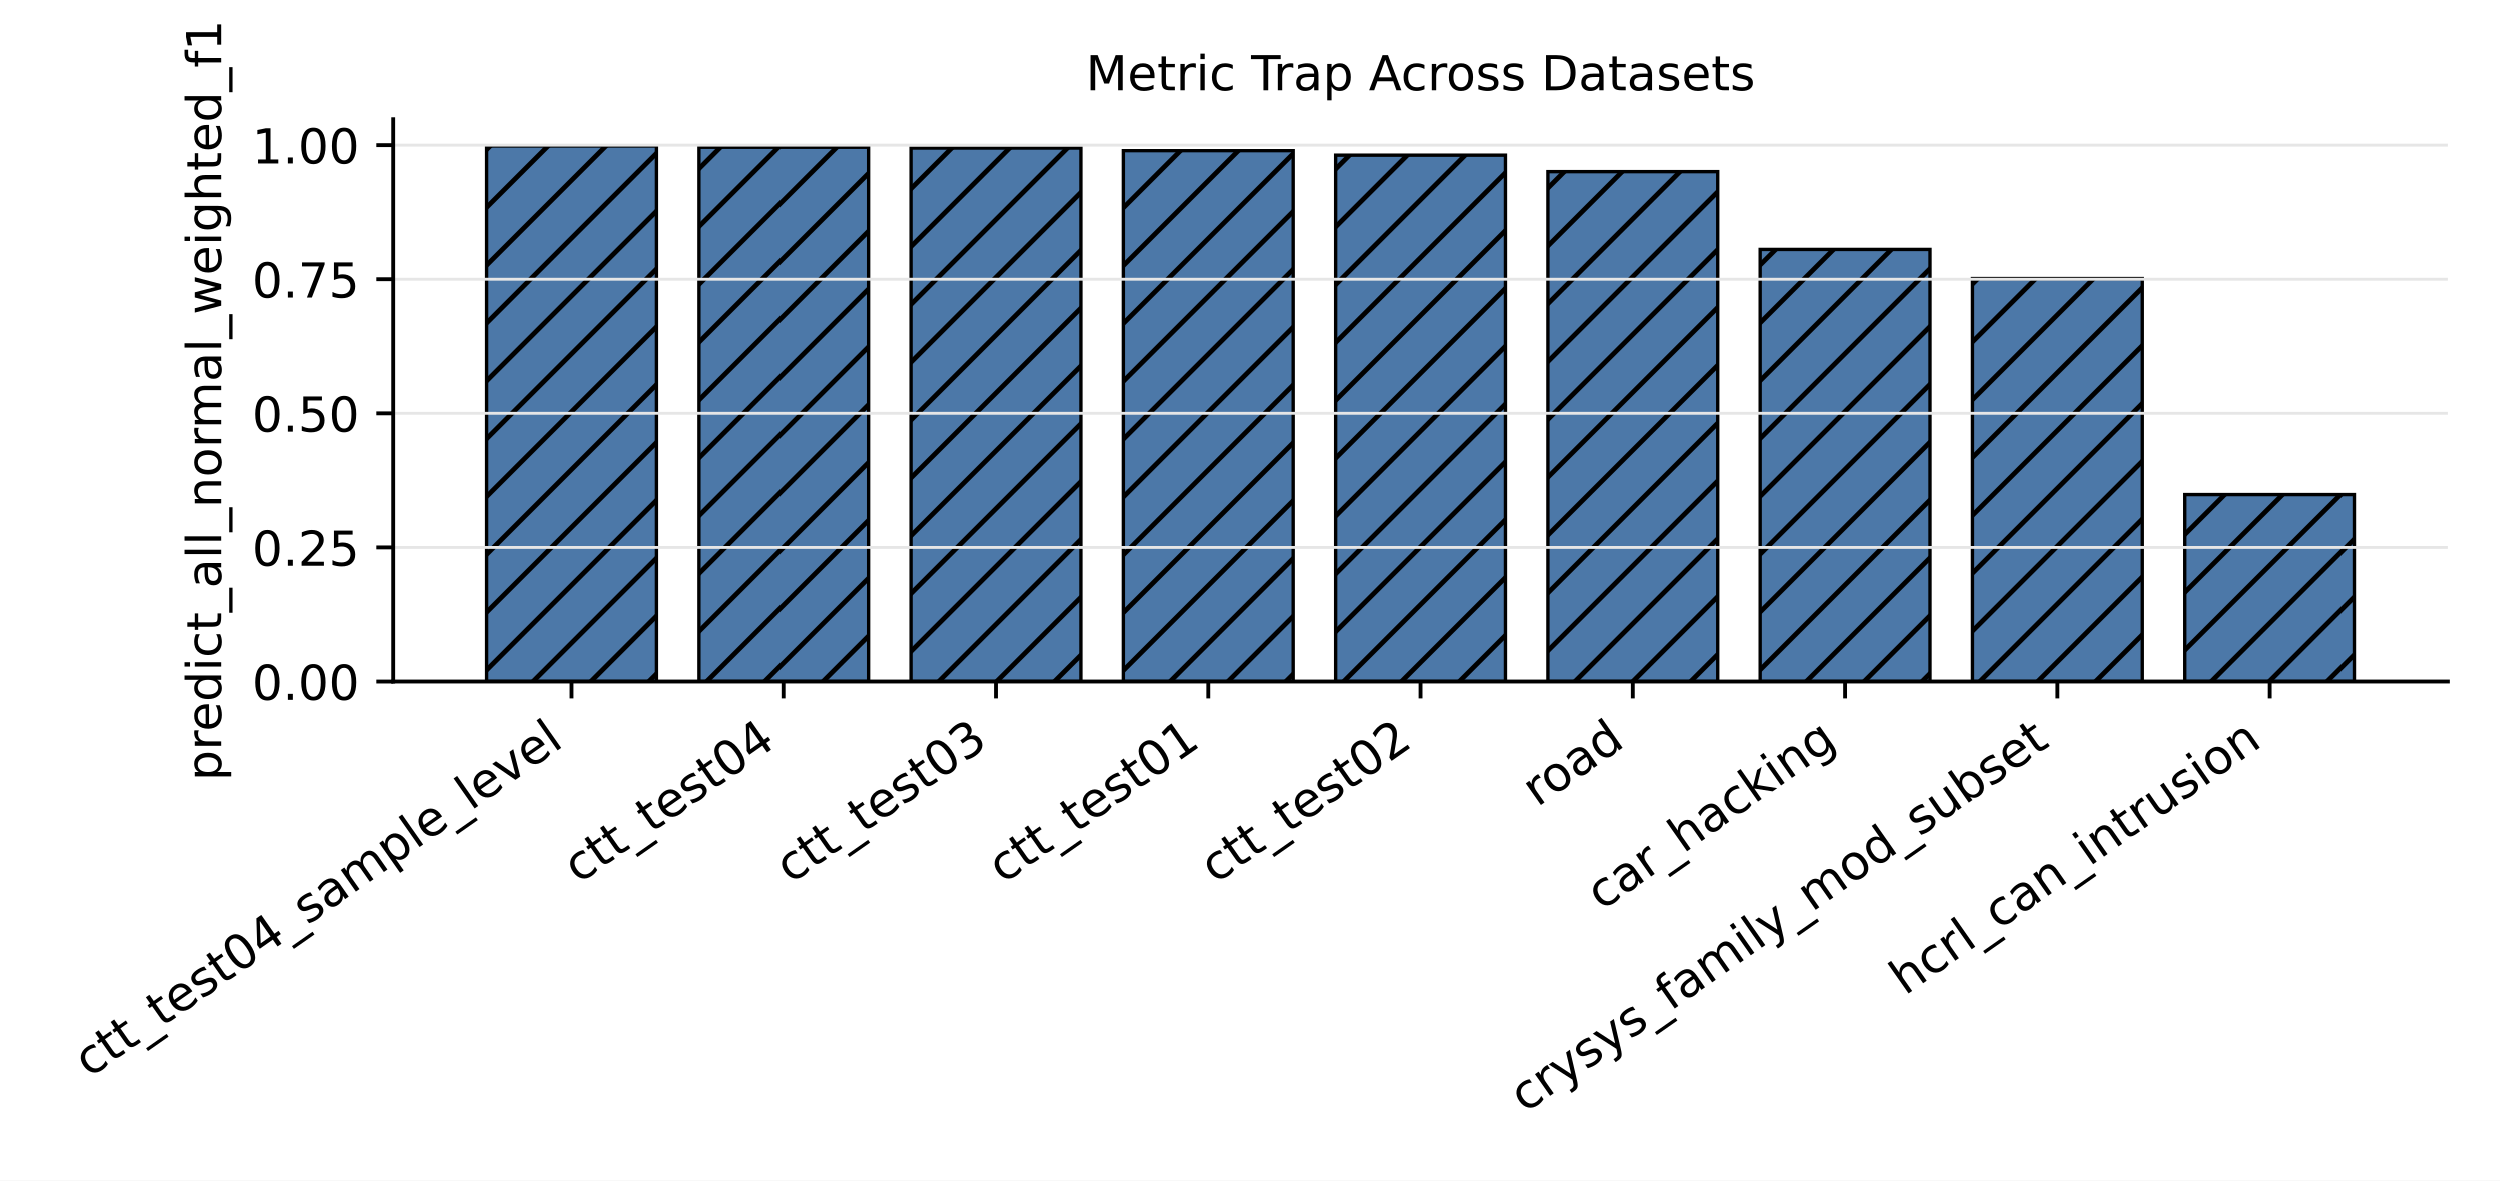
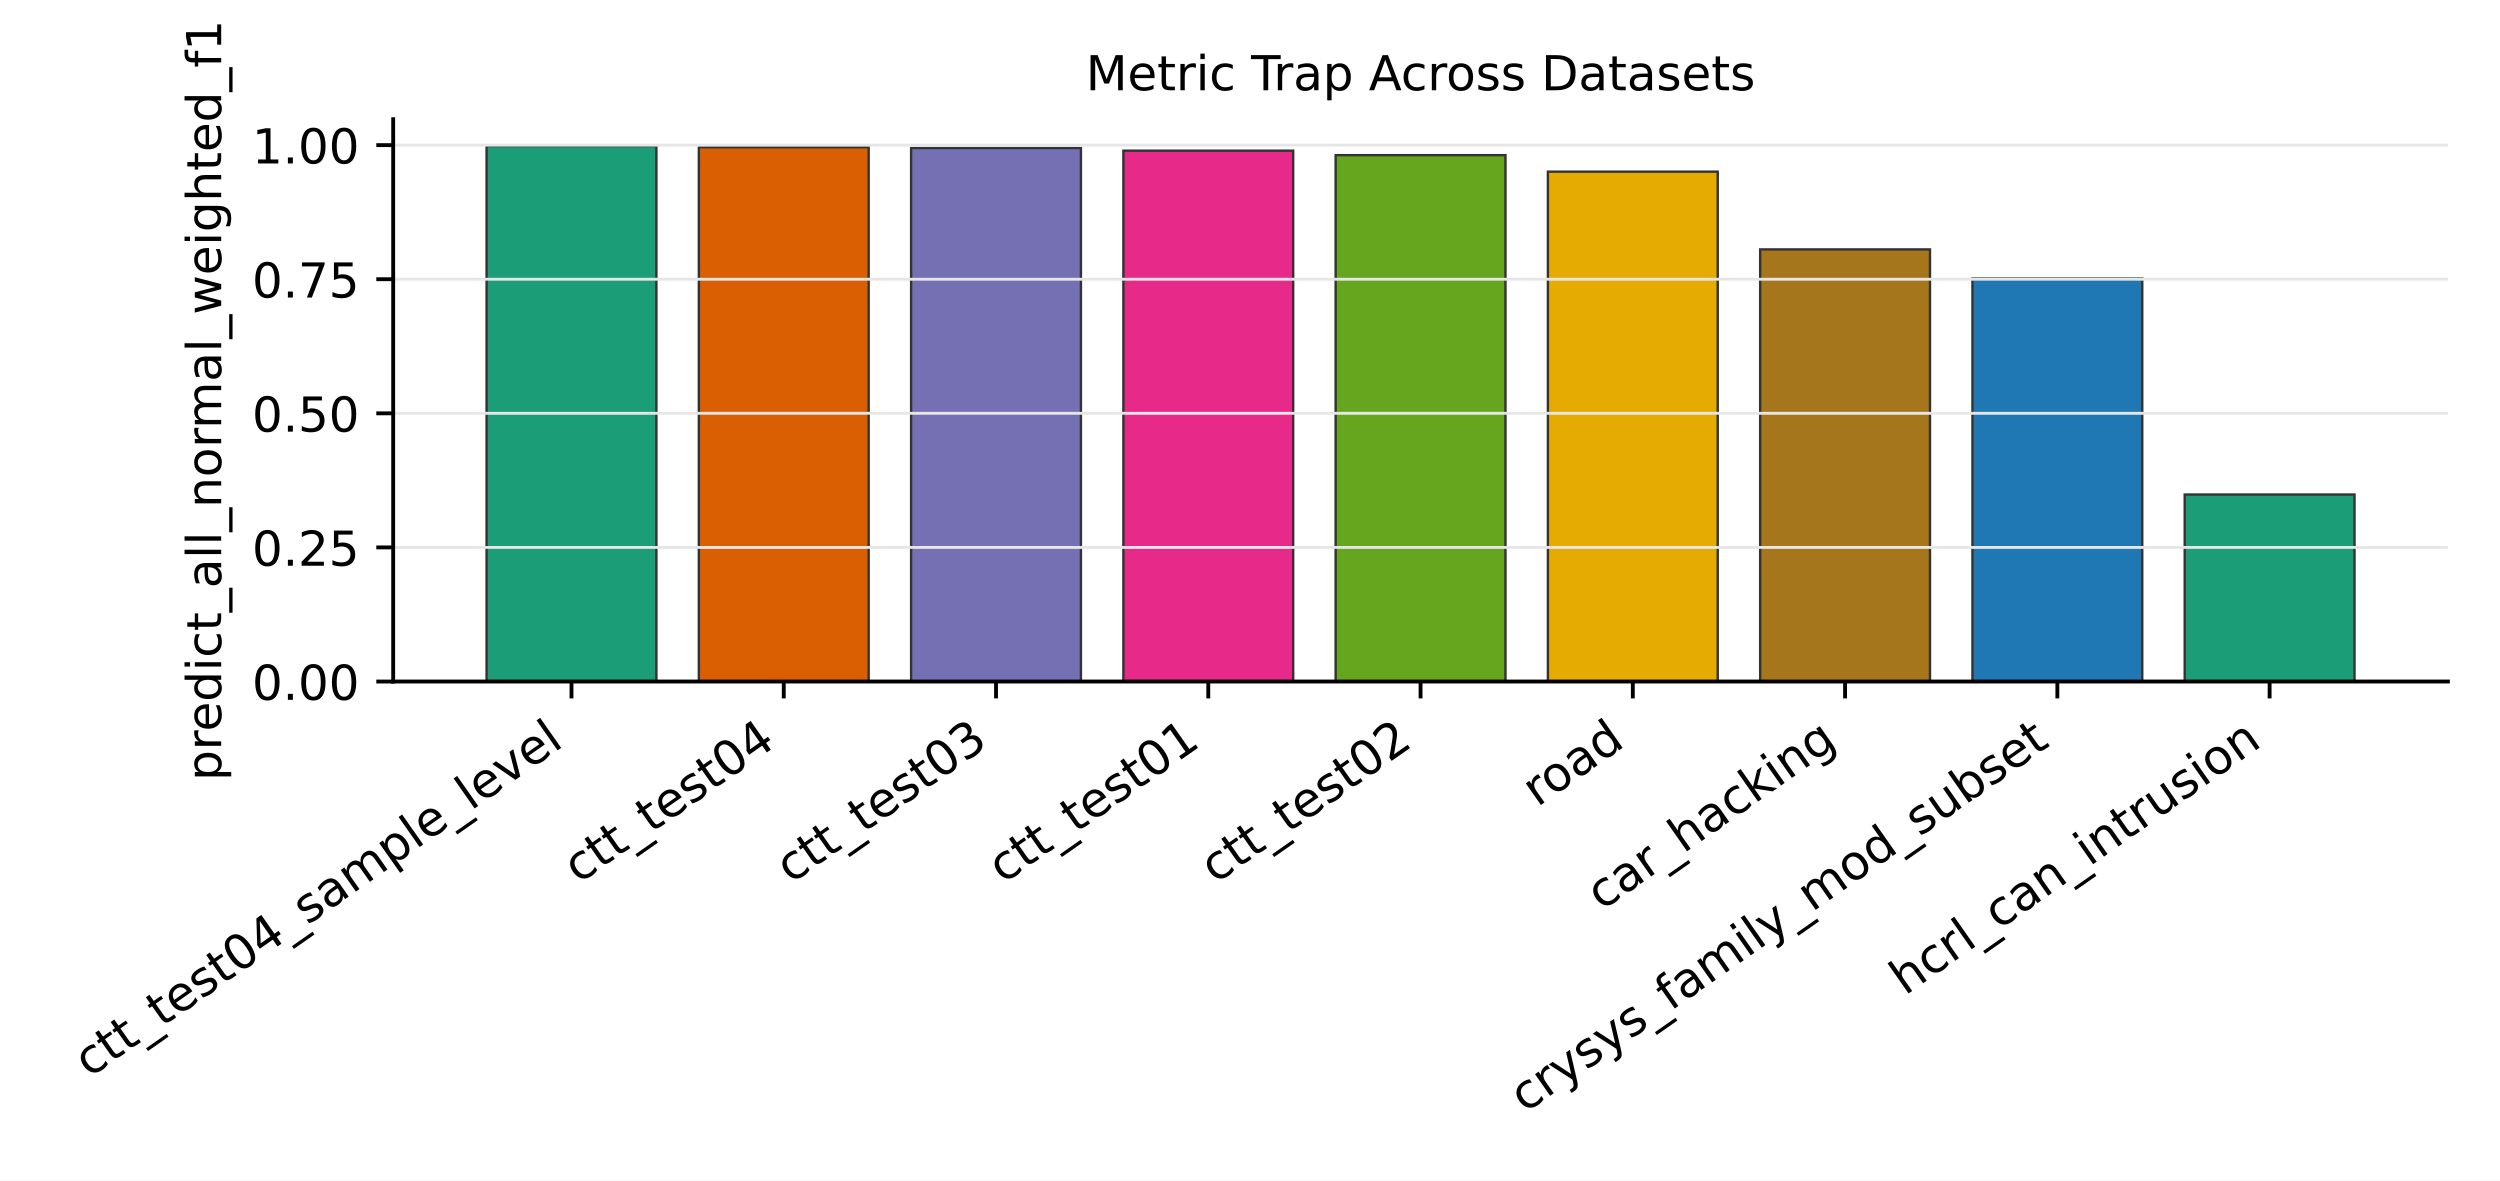
<svg xmlns="http://www.w3.org/2000/svg" xmlns:xlink="http://www.w3.org/1999/xlink" width="518.4pt" height="244.8pt" viewBox="0 0 518.4 244.8" version="1.1">
  <defs>
    <style type="text/css">*{stroke-linejoin: round; stroke-linecap: butt}</style>
  </defs>
  <g id="figure_1">
    <g id="patch_1">
      <path d="M 0 244.8  L 518.4 244.8  L 518.4 0  L 0 0  z " style="fill: #ffffff" />
    </g>
    <g id="axes_1">
      <g id="patch_2">
        <path d="M 81.532 141.318  L 507.6 141.318  L 507.6 24.72  L 81.532 24.72  z " style="fill: #ffffff" />
      </g>
      <g id="patch_3">
-         <path d="M 100.898 141.318  L 136.111 141.318  L 136.111 30.272  L 100.898 30.272  z " clip-path="url(#pf29107c2a0)" style="fill: url(#ha46bb50ebc); stroke: #000000; stroke-width: 0.7; stroke-linejoin: miter" />
+         <path d="M 100.898 141.318  L 136.111 141.318  L 136.111 30.272  L 100.898 30.272  z " clip-path="url(#p2632433250)" style="fill: #1b9e77; stroke: #333333; stroke-width: 0.5; stroke-linejoin: miter" />
      </g>
      <g id="patch_4">
-         <path d="M 144.914 141.318  L 180.126 141.318  L 180.126 30.538  L 144.914 30.538  z " clip-path="url(#pf29107c2a0)" style="fill: url(#ha46bb50ebc); stroke: #000000; stroke-width: 0.7; stroke-linejoin: miter" />
+         <path d="M 144.914 141.318  L 180.126 141.318  L 180.126 30.538  L 144.914 30.538  z " clip-path="url(#p2632433250)" style="fill: #d95f02; stroke: #333333; stroke-width: 0.5; stroke-linejoin: miter" />
      </g>
      <g id="patch_5">
-         <path d="M 188.929 141.318  L 224.141 141.318  L 224.141 30.701  L 188.929 30.701  z " clip-path="url(#pf29107c2a0)" style="fill: url(#ha46bb50ebc); stroke: #000000; stroke-width: 0.7; stroke-linejoin: miter" />
+         <path d="M 188.929 141.318  L 224.141 141.318  L 224.141 30.701  L 188.929 30.701  z " clip-path="url(#p2632433250)" style="fill: #7570b3; stroke: #333333; stroke-width: 0.5; stroke-linejoin: miter" />
      </g>
      <g id="patch_6">
-         <path d="M 232.944 141.318  L 268.157 141.318  L 268.157 31.242  L 232.944 31.242  z " clip-path="url(#pf29107c2a0)" style="fill: url(#ha46bb50ebc); stroke: #000000; stroke-width: 0.7; stroke-linejoin: miter" />
+         <path d="M 232.944 141.318  L 268.157 141.318  L 268.157 31.242  L 232.944 31.242  z " clip-path="url(#p2632433250)" style="fill: #e7298a; stroke: #333333; stroke-width: 0.5; stroke-linejoin: miter" />
      </g>
      <g id="patch_7">
-         <path d="M 276.96 141.318  L 312.172 141.318  L 312.172 32.173  L 276.96 32.173  z " clip-path="url(#pf29107c2a0)" style="fill: url(#ha46bb50ebc); stroke: #000000; stroke-width: 0.7; stroke-linejoin: miter" />
+         <path d="M 276.96 141.318  L 312.172 141.318  L 312.172 32.173  L 276.96 32.173  z " clip-path="url(#p2632433250)" style="fill: #66a61e; stroke: #333333; stroke-width: 0.5; stroke-linejoin: miter" />
      </g>
      <g id="patch_8">
-         <path d="M 320.975 141.318  L 356.187 141.318  L 356.187 35.591  L 320.975 35.591  z " clip-path="url(#pf29107c2a0)" style="fill: url(#ha46bb50ebc); stroke: #000000; stroke-width: 0.7; stroke-linejoin: miter" />
+         <path d="M 320.975 141.318  L 356.187 141.318  L 356.187 35.591  L 320.975 35.591  z " clip-path="url(#p2632433250)" style="fill: #e6ab02; stroke: #333333; stroke-width: 0.5; stroke-linejoin: miter" />
      </g>
      <g id="patch_9">
-         <path d="M 364.99 141.318  L 400.203 141.318  L 400.203 51.721  L 364.99 51.721  z " clip-path="url(#pf29107c2a0)" style="fill: url(#ha46bb50ebc); stroke: #000000; stroke-width: 0.7; stroke-linejoin: miter" />
+         <path d="M 364.99 141.318  L 400.203 141.318  L 400.203 51.721  L 364.99 51.721  z " clip-path="url(#p2632433250)" style="fill: #a6761d; stroke: #333333; stroke-width: 0.5; stroke-linejoin: miter" />
      </g>
      <g id="patch_10">
-         <path d="M 409.006 141.318  L 444.218 141.318  L 444.218 57.761  L 409.006 57.761  z " clip-path="url(#pf29107c2a0)" style="fill: url(#ha46bb50ebc); stroke: #000000; stroke-width: 0.7; stroke-linejoin: miter" />
+         <path d="M 409.006 141.318  L 444.218 141.318  L 444.218 57.761  L 409.006 57.761  z " clip-path="url(#p2632433250)" style="fill: #1f78b4; stroke: #333333; stroke-width: 0.5; stroke-linejoin: miter" />
      </g>
      <g id="patch_11">
-         <path d="M 453.021 141.318  L 488.233 141.318  L 488.233 102.551  L 453.021 102.551  z " clip-path="url(#pf29107c2a0)" style="fill: url(#ha46bb50ebc); stroke: #000000; stroke-width: 0.7; stroke-linejoin: miter" />
+         <path d="M 453.021 141.318  L 488.233 141.318  L 488.233 102.551  L 453.021 102.551  z " clip-path="url(#p2632433250)" style="fill: #1b9e77; stroke: #333333; stroke-width: 0.5; stroke-linejoin: miter" />
      </g>
      <g id="matplotlib.axis_1">
        <g id="xtick_1">
          <g id="line2d_1">
            <defs>
-               <path id="m68af938b6e" d="M 0 0  L 0 3.5  " style="stroke: #000000; stroke-width: 0.8" />
+               <path id="m46b2fdcccc" d="M 0 0  L 0 3.5  " style="stroke: #000000; stroke-width: 0.8" />
            </defs>
            <g>
-               <use xlink:href="#m68af938b6e" x="118.504" y="141.318" style="stroke: #000000; stroke-width: 0.8" />
+               <use xlink:href="#m46b2fdcccc" x="118.504" y="141.318" style="stroke: #000000; stroke-width: 0.8" />
            </g>
          </g>
          <g id="text_1">
            <g transform="translate(18.49553 223.6046) rotate(-35) scale(0.1 -0.1)">
              <defs>
                <path id="DejaVuSans-46" d="M 3122 3366  L 3122 2828  Q 2878 2963 2633 3030  Q 2388 3097 2138 3097  Q 1578 3097 1268 2742  Q 959 2388 959 1747  Q 959 1106 1268 751  Q 1578 397 2138 397  Q 2388 397 2633 464  Q 2878 531 3122 666  L 3122 134  Q 2881 22 2623 -34  Q 2366 -91 2075 -91  Q 1284 -91 818 406  Q 353 903 353 1747  Q 353 2603 823 3093  Q 1294 3584 2113 3584  Q 2378 3584 2631 3529  Q 2884 3475 3122 3366  z " transform="scale(0.015625)" />
                <path id="DejaVuSans-57" d="M 1172 4494  L 1172 3500  L 2356 3500  L 2356 3053  L 1172 3053  L 1172 1153  Q 1172 725 1289 603  Q 1406 481 1766 481  L 2356 481  L 2356 0  L 1766 0  Q 1100 0 847 248  Q 594 497 594 1153  L 594 3053  L 172 3053  L 172 3500  L 594 3500  L 594 4494  L 1172 4494  z " transform="scale(0.015625)" />
                <path id="DejaVuSans-42" d="M 3263 -1063  L 3263 -1509  L -63 -1509  L -63 -1063  L 3263 -1063  z " transform="scale(0.015625)" />
                <path id="DejaVuSans-48" d="M 3597 1894  L 3597 1613  L 953 1613  Q 991 1019 1311 708  Q 1631 397 2203 397  Q 2534 397 2845 478  Q 3156 559 3463 722  L 3463 178  Q 3153 47 2828 -22  Q 2503 -91 2169 -91  Q 1331 -91 842 396  Q 353 884 353 1716  Q 353 2575 817 3079  Q 1281 3584 2069 3584  Q 2775 3584 3186 3129  Q 3597 2675 3597 1894  z M 3022 2063  Q 3016 2534 2758 2815  Q 2500 3097 2075 3097  Q 1594 3097 1305 2825  Q 1016 2553 972 2059  L 3022 2063  z " transform="scale(0.015625)" />
                <path id="DejaVuSans-56" d="M 2834 3397  L 2834 2853  Q 2591 2978 2328 3040  Q 2066 3103 1784 3103  Q 1356 3103 1142 2972  Q 928 2841 928 2578  Q 928 2378 1081 2264  Q 1234 2150 1697 2047  L 1894 2003  Q 2506 1872 2764 1633  Q 3022 1394 3022 966  Q 3022 478 2636 193  Q 2250 -91 1575 -91  Q 1294 -91 989 -36  Q 684 19 347 128  L 347 722  Q 666 556 975 473  Q 1284 391 1588 391  Q 1994 391 2212 530  Q 2431 669 2431 922  Q 2431 1156 2273 1281  Q 2116 1406 1581 1522  L 1381 1569  Q 847 1681 609 1914  Q 372 2147 372 2553  Q 372 3047 722 3315  Q 1072 3584 1716 3584  Q 2034 3584 2315 3537  Q 2597 3491 2834 3397  z " transform="scale(0.015625)" />
                <path id="DejaVuSans-13" d="M 2034 4250  Q 1547 4250 1301 3770  Q 1056 3291 1056 2328  Q 1056 1369 1301 889  Q 1547 409 2034 409  Q 2525 409 2770 889  Q 3016 1369 3016 2328  Q 3016 3291 2770 3770  Q 2525 4250 2034 4250  z M 2034 4750  Q 2819 4750 3233 4129  Q 3647 3509 3647 2328  Q 3647 1150 3233 529  Q 2819 -91 2034 -91  Q 1250 -91 836 529  Q 422 1150 422 2328  Q 422 3509 836 4129  Q 1250 4750 2034 4750  z " transform="scale(0.015625)" />
                <path id="DejaVuSans-17" d="M 2419 4116  L 825 1625  L 2419 1625  L 2419 4116  z M 2253 4666  L 3047 4666  L 3047 1625  L 3713 1625  L 3713 1100  L 3047 1100  L 3047 0  L 2419 0  L 2419 1100  L 313 1100  L 313 1709  L 2253 4666  z " transform="scale(0.015625)" />
                <path id="DejaVuSans-44" d="M 2194 1759  Q 1497 1759 1228 1600  Q 959 1441 959 1056  Q 959 750 1161 570  Q 1363 391 1709 391  Q 2188 391 2477 730  Q 2766 1069 2766 1631  L 2766 1759  L 2194 1759  z M 3341 1997  L 3341 0  L 2766 0  L 2766 531  Q 2569 213 2275 61  Q 1981 -91 1556 -91  Q 1019 -91 701 211  Q 384 513 384 1019  Q 384 1609 779 1909  Q 1175 2209 1959 2209  L 2766 2209  L 2766 2266  Q 2766 2663 2505 2880  Q 2244 3097 1772 3097  Q 1472 3097 1187 3025  Q 903 2953 641 2809  L 641 3341  Q 956 3463 1253 3523  Q 1550 3584 1831 3584  Q 2591 3584 2966 3190  Q 3341 2797 3341 1997  z " transform="scale(0.015625)" />
                <path id="DejaVuSans-50" d="M 3328 2828  Q 3544 3216 3844 3400  Q 4144 3584 4550 3584  Q 5097 3584 5394 3201  Q 5691 2819 5691 2113  L 5691 0  L 5113 0  L 5113 2094  Q 5113 2597 4934 2840  Q 4756 3084 4391 3084  Q 3944 3084 3684 2787  Q 3425 2491 3425 1978  L 3425 0  L 2847 0  L 2847 2094  Q 2847 2600 2669 2842  Q 2491 3084 2119 3084  Q 1678 3084 1418 2786  Q 1159 2488 1159 1978  L 1159 0  L 581 0  L 581 3500  L 1159 3500  L 1159 2956  Q 1356 3278 1631 3431  Q 1906 3584 2284 3584  Q 2666 3584 2933 3390  Q 3200 3197 3328 2828  z " transform="scale(0.015625)" />
                <path id="DejaVuSans-53" d="M 1159 525  L 1159 -1331  L 581 -1331  L 581 3500  L 1159 3500  L 1159 2969  Q 1341 3281 1617 3432  Q 1894 3584 2278 3584  Q 2916 3584 3314 3078  Q 3713 2572 3713 1747  Q 3713 922 3314 415  Q 2916 -91 2278 -91  Q 1894 -91 1617 61  Q 1341 213 1159 525  z M 3116 1747  Q 3116 2381 2855 2742  Q 2594 3103 2138 3103  Q 1681 3103 1420 2742  Q 1159 2381 1159 1747  Q 1159 1113 1420 752  Q 1681 391 2138 391  Q 2594 391 2855 752  Q 3116 1113 3116 1747  z " transform="scale(0.015625)" />
                <path id="DejaVuSans-4f" d="M 603 4863  L 1178 4863  L 1178 0  L 603 0  L 603 4863  z " transform="scale(0.015625)" />
                <path id="DejaVuSans-59" d="M 191 3500  L 800 3500  L 1894 563  L 2988 3500  L 3597 3500  L 2284 0  L 1503 0  L 191 3500  z " transform="scale(0.015625)" />
              </defs>
              <use xlink:href="#DejaVuSans-46" />
              <use xlink:href="#DejaVuSans-57" transform="translate(54.98438 0)" />
              <use xlink:href="#DejaVuSans-57" transform="translate(94.1875 0)" />
              <use xlink:href="#DejaVuSans-42" transform="translate(133.3906 0)" />
              <use xlink:href="#DejaVuSans-57" transform="translate(183.3906 0)" />
              <use xlink:href="#DejaVuSans-48" transform="translate(222.5938 0)" />
              <use xlink:href="#DejaVuSans-56" transform="translate(284.125 0)" />
              <use xlink:href="#DejaVuSans-57" transform="translate(336.2188 0)" />
              <use xlink:href="#DejaVuSans-13" transform="translate(375.4219 0)" />
              <use xlink:href="#DejaVuSans-17" transform="translate(439.0469 0)" />
              <use xlink:href="#DejaVuSans-42" transform="translate(502.6719 0)" />
              <use xlink:href="#DejaVuSans-56" transform="translate(552.6719 0)" />
              <use xlink:href="#DejaVuSans-44" transform="translate(604.7656 0)" />
              <use xlink:href="#DejaVuSans-50" transform="translate(666.0469 0)" />
              <use xlink:href="#DejaVuSans-53" transform="translate(763.4531 0)" />
              <use xlink:href="#DejaVuSans-4f" transform="translate(826.9375 0)" />
              <use xlink:href="#DejaVuSans-48" transform="translate(854.7188 0)" />
              <use xlink:href="#DejaVuSans-42" transform="translate(916.25 0)" />
              <use xlink:href="#DejaVuSans-4f" transform="translate(966.25 0)" />
              <use xlink:href="#DejaVuSans-48" transform="translate(994.0312 0)" />
              <use xlink:href="#DejaVuSans-59" transform="translate(1055.562 0)" />
              <use xlink:href="#DejaVuSans-48" transform="translate(1114.75 0)" />
              <use xlink:href="#DejaVuSans-4f" transform="translate(1176.281 0)" />
            </g>
          </g>
        </g>
        <g id="xtick_2">
          <g id="line2d_2">
            <g>
-               <use xlink:href="#m68af938b6e" x="162.52" y="141.318" style="stroke: #000000; stroke-width: 0.8" />
+               <use xlink:href="#m46b2fdcccc" x="162.52" y="141.318" style="stroke: #000000; stroke-width: 0.8" />
            </g>
          </g>
          <g id="text_2">
            <g transform="translate(119.9654 183.3738) rotate(-35) scale(0.1 -0.1)">
              <use xlink:href="#DejaVuSans-46" />
              <use xlink:href="#DejaVuSans-57" transform="translate(54.98438 0)" />
              <use xlink:href="#DejaVuSans-57" transform="translate(94.1875 0)" />
              <use xlink:href="#DejaVuSans-42" transform="translate(133.3906 0)" />
              <use xlink:href="#DejaVuSans-57" transform="translate(183.3906 0)" />
              <use xlink:href="#DejaVuSans-48" transform="translate(222.5938 0)" />
              <use xlink:href="#DejaVuSans-56" transform="translate(284.125 0)" />
              <use xlink:href="#DejaVuSans-57" transform="translate(336.2188 0)" />
              <use xlink:href="#DejaVuSans-13" transform="translate(375.4219 0)" />
              <use xlink:href="#DejaVuSans-17" transform="translate(439.0469 0)" />
            </g>
          </g>
        </g>
        <g id="xtick_3">
          <g id="line2d_3">
            <g>
-               <use xlink:href="#m68af938b6e" x="206.535" y="141.318" style="stroke: #000000; stroke-width: 0.8" />
+               <use xlink:href="#m46b2fdcccc" x="206.535" y="141.318" style="stroke: #000000; stroke-width: 0.8" />
            </g>
          </g>
          <g id="text_3">
            <g transform="translate(163.9807 183.3738) rotate(-35) scale(0.1 -0.1)">
              <defs>
                <path id="DejaVuSans-16" d="M 2597 2516  Q 3050 2419 3304 2112  Q 3559 1806 3559 1356  Q 3559 666 3084 287  Q 2609 -91 1734 -91  Q 1441 -91 1130 -33  Q 819 25 488 141  L 488 750  Q 750 597 1062 519  Q 1375 441 1716 441  Q 2309 441 2620 675  Q 2931 909 2931 1356  Q 2931 1769 2642 2001  Q 2353 2234 1838 2234  L 1294 2234  L 1294 2753  L 1863 2753  Q 2328 2753 2575 2939  Q 2822 3125 2822 3475  Q 2822 3834 2567 4026  Q 2313 4219 1838 4219  Q 1578 4219 1281 4162  Q 984 4106 628 3988  L 628 4550  Q 988 4650 1302 4700  Q 1616 4750 1894 4750  Q 2613 4750 3031 4423  Q 3450 4097 3450 3541  Q 3450 3153 3228 2886  Q 3006 2619 2597 2516  z " transform="scale(0.015625)" />
              </defs>
              <use xlink:href="#DejaVuSans-46" />
              <use xlink:href="#DejaVuSans-57" transform="translate(54.98438 0)" />
              <use xlink:href="#DejaVuSans-57" transform="translate(94.1875 0)" />
              <use xlink:href="#DejaVuSans-42" transform="translate(133.3906 0)" />
              <use xlink:href="#DejaVuSans-57" transform="translate(183.3906 0)" />
              <use xlink:href="#DejaVuSans-48" transform="translate(222.5938 0)" />
              <use xlink:href="#DejaVuSans-56" transform="translate(284.125 0)" />
              <use xlink:href="#DejaVuSans-57" transform="translate(336.2188 0)" />
              <use xlink:href="#DejaVuSans-13" transform="translate(375.4219 0)" />
              <use xlink:href="#DejaVuSans-16" transform="translate(439.0469 0)" />
            </g>
          </g>
        </g>
        <g id="xtick_4">
          <g id="line2d_4">
            <g>
-               <use xlink:href="#m68af938b6e" x="250.55" y="141.318" style="stroke: #000000; stroke-width: 0.8" />
+               <use xlink:href="#m46b2fdcccc" x="250.55" y="141.318" style="stroke: #000000; stroke-width: 0.8" />
            </g>
          </g>
          <g id="text_4">
            <g transform="translate(207.9961 183.3738) rotate(-35) scale(0.1 -0.1)">
              <defs>
                <path id="DejaVuSans-14" d="M 794 531  L 1825 531  L 1825 4091  L 703 3866  L 703 4441  L 1819 4666  L 2450 4666  L 2450 531  L 3481 531  L 3481 0  L 794 0  L 794 531  z " transform="scale(0.015625)" />
              </defs>
              <use xlink:href="#DejaVuSans-46" />
              <use xlink:href="#DejaVuSans-57" transform="translate(54.98438 0)" />
              <use xlink:href="#DejaVuSans-57" transform="translate(94.1875 0)" />
              <use xlink:href="#DejaVuSans-42" transform="translate(133.3906 0)" />
              <use xlink:href="#DejaVuSans-57" transform="translate(183.3906 0)" />
              <use xlink:href="#DejaVuSans-48" transform="translate(222.5938 0)" />
              <use xlink:href="#DejaVuSans-56" transform="translate(284.125 0)" />
              <use xlink:href="#DejaVuSans-57" transform="translate(336.2188 0)" />
              <use xlink:href="#DejaVuSans-13" transform="translate(375.4219 0)" />
              <use xlink:href="#DejaVuSans-14" transform="translate(439.0469 0)" />
            </g>
          </g>
        </g>
        <g id="xtick_5">
          <g id="line2d_5">
            <g>
-               <use xlink:href="#m68af938b6e" x="294.566" y="141.318" style="stroke: #000000; stroke-width: 0.8" />
+               <use xlink:href="#m46b2fdcccc" x="294.566" y="141.318" style="stroke: #000000; stroke-width: 0.8" />
            </g>
          </g>
          <g id="text_5">
            <g transform="translate(252.0114 183.3738) rotate(-35) scale(0.1 -0.1)">
              <defs>
                <path id="DejaVuSans-15" d="M 1228 531  L 3431 531  L 3431 0  L 469 0  L 469 531  Q 828 903 1448 1529  Q 2069 2156 2228 2338  Q 2531 2678 2651 2914  Q 2772 3150 2772 3378  Q 2772 3750 2511 3984  Q 2250 4219 1831 4219  Q 1534 4219 1204 4116  Q 875 4013 500 3803  L 500 4441  Q 881 4594 1212 4672  Q 1544 4750 1819 4750  Q 2544 4750 2975 4387  Q 3406 4025 3406 3419  Q 3406 3131 3298 2873  Q 3191 2616 2906 2266  Q 2828 2175 2409 1742  Q 1991 1309 1228 531  z " transform="scale(0.015625)" />
              </defs>
              <use xlink:href="#DejaVuSans-46" />
              <use xlink:href="#DejaVuSans-57" transform="translate(54.98438 0)" />
              <use xlink:href="#DejaVuSans-57" transform="translate(94.1875 0)" />
              <use xlink:href="#DejaVuSans-42" transform="translate(133.3906 0)" />
              <use xlink:href="#DejaVuSans-57" transform="translate(183.3906 0)" />
              <use xlink:href="#DejaVuSans-48" transform="translate(222.5938 0)" />
              <use xlink:href="#DejaVuSans-56" transform="translate(284.125 0)" />
              <use xlink:href="#DejaVuSans-57" transform="translate(336.2188 0)" />
              <use xlink:href="#DejaVuSans-13" transform="translate(375.4219 0)" />
              <use xlink:href="#DejaVuSans-15" transform="translate(439.0469 0)" />
            </g>
          </g>
        </g>
        <g id="xtick_6">
          <g id="line2d_6">
            <g>
-               <use xlink:href="#m68af938b6e" x="338.581" y="141.318" style="stroke: #000000; stroke-width: 0.8" />
+               <use xlink:href="#m46b2fdcccc" x="338.581" y="141.318" style="stroke: #000000; stroke-width: 0.8" />
            </g>
          </g>
          <g id="text_6">
            <g transform="translate(318.7838 167.4398) rotate(-35) scale(0.1 -0.1)">
              <defs>
                <path id="DejaVuSans-55" d="M 2631 2963  Q 2534 3019 2420 3045  Q 2306 3072 2169 3072  Q 1681 3072 1420 2755  Q 1159 2438 1159 1844  L 1159 0  L 581 0  L 581 3500  L 1159 3500  L 1159 2956  Q 1341 3275 1631 3429  Q 1922 3584 2338 3584  Q 2397 3584 2469 3576  Q 2541 3569 2628 3553  L 2631 2963  z " transform="scale(0.015625)" />
                <path id="DejaVuSans-52" d="M 1959 3097  Q 1497 3097 1228 2736  Q 959 2375 959 1747  Q 959 1119 1226 758  Q 1494 397 1959 397  Q 2419 397 2687 759  Q 2956 1122 2956 1747  Q 2956 2369 2687 2733  Q 2419 3097 1959 3097  z M 1959 3584  Q 2709 3584 3137 3096  Q 3566 2609 3566 1747  Q 3566 888 3137 398  Q 2709 -91 1959 -91  Q 1206 -91 779 398  Q 353 888 353 1747  Q 353 2609 779 3096  Q 1206 3584 1959 3584  z " transform="scale(0.015625)" />
                <path id="DejaVuSans-47" d="M 2906 2969  L 2906 4863  L 3481 4863  L 3481 0  L 2906 0  L 2906 525  Q 2725 213 2448 61  Q 2172 -91 1784 -91  Q 1150 -91 751 415  Q 353 922 353 1747  Q 353 2572 751 3078  Q 1150 3584 1784 3584  Q 2172 3584 2448 3432  Q 2725 3281 2906 2969  z M 947 1747  Q 947 1113 1208 752  Q 1469 391 1925 391  Q 2381 391 2643 752  Q 2906 1113 2906 1747  Q 2906 2381 2643 2742  Q 2381 3103 1925 3103  Q 1469 3103 1208 2742  Q 947 2381 947 1747  z " transform="scale(0.015625)" />
              </defs>
              <use xlink:href="#DejaVuSans-55" />
              <use xlink:href="#DejaVuSans-52" transform="translate(38.90625 0)" />
              <use xlink:href="#DejaVuSans-44" transform="translate(100.0938 0)" />
              <use xlink:href="#DejaVuSans-47" transform="translate(161.375 0)" />
            </g>
          </g>
        </g>
        <g id="xtick_7">
          <g id="line2d_7">
            <g>
-               <use xlink:href="#m68af938b6e" x="382.596" y="141.318" style="stroke: #000000; stroke-width: 0.8" />
+               <use xlink:href="#m46b2fdcccc" x="382.596" y="141.318" style="stroke: #000000; stroke-width: 0.8" />
            </g>
          </g>
          <g id="text_7">
            <g transform="translate(332.1052 188.9319) rotate(-35) scale(0.1 -0.1)">
              <defs>
                <path id="DejaVuSans-4b" d="M 3513 2113  L 3513 0  L 2938 0  L 2938 2094  Q 2938 2591 2744 2837  Q 2550 3084 2163 3084  Q 1697 3084 1428 2787  Q 1159 2491 1159 1978  L 1159 0  L 581 0  L 581 4863  L 1159 4863  L 1159 2956  Q 1366 3272 1645 3428  Q 1925 3584 2291 3584  Q 2894 3584 3203 3211  Q 3513 2838 3513 2113  z " transform="scale(0.015625)" />
                <path id="DejaVuSans-4e" d="M 581 4863  L 1159 4863  L 1159 1991  L 2875 3500  L 3609 3500  L 1753 1863  L 3688 0  L 2938 0  L 1159 1709  L 1159 0  L 581 0  L 581 4863  z " transform="scale(0.015625)" />
                <path id="DejaVuSans-4c" d="M 603 3500  L 1178 3500  L 1178 0  L 603 0  L 603 3500  z M 603 4863  L 1178 4863  L 1178 4134  L 603 4134  L 603 4863  z " transform="scale(0.015625)" />
                <path id="DejaVuSans-51" d="M 3513 2113  L 3513 0  L 2938 0  L 2938 2094  Q 2938 2591 2744 2837  Q 2550 3084 2163 3084  Q 1697 3084 1428 2787  Q 1159 2491 1159 1978  L 1159 0  L 581 0  L 581 3500  L 1159 3500  L 1159 2956  Q 1366 3272 1645 3428  Q 1925 3584 2291 3584  Q 2894 3584 3203 3211  Q 3513 2838 3513 2113  z " transform="scale(0.015625)" />
                <path id="DejaVuSans-4a" d="M 2906 1791  Q 2906 2416 2648 2759  Q 2391 3103 1925 3103  Q 1463 3103 1205 2759  Q 947 2416 947 1791  Q 947 1169 1205 825  Q 1463 481 1925 481  Q 2391 481 2648 825  Q 2906 1169 2906 1791  z M 3481 434  Q 3481 -459 3084 -895  Q 2688 -1331 1869 -1331  Q 1566 -1331 1297 -1286  Q 1028 -1241 775 -1147  L 775 -588  Q 1028 -725 1275 -790  Q 1522 -856 1778 -856  Q 2344 -856 2625 -561  Q 2906 -266 2906 331  L 2906 616  Q 2728 306 2450 153  Q 2172 0 1784 0  Q 1141 0 747 490  Q 353 981 353 1791  Q 353 2603 747 3093  Q 1141 3584 1784 3584  Q 2172 3584 2450 3431  Q 2728 3278 2906 2969  L 2906 3500  L 3481 3500  L 3481 434  z " transform="scale(0.015625)" />
              </defs>
              <use xlink:href="#DejaVuSans-46" />
              <use xlink:href="#DejaVuSans-44" transform="translate(54.98438 0)" />
              <use xlink:href="#DejaVuSans-55" transform="translate(116.2656 0)" />
              <use xlink:href="#DejaVuSans-42" transform="translate(157.375 0)" />
              <use xlink:href="#DejaVuSans-4b" transform="translate(207.375 0)" />
              <use xlink:href="#DejaVuSans-44" transform="translate(270.75 0)" />
              <use xlink:href="#DejaVuSans-46" transform="translate(332.0312 0)" />
              <use xlink:href="#DejaVuSans-4e" transform="translate(387.0156 0)" />
              <use xlink:href="#DejaVuSans-4c" transform="translate(444.9219 0)" />
              <use xlink:href="#DejaVuSans-51" transform="translate(472.7031 0)" />
              <use xlink:href="#DejaVuSans-4a" transform="translate(536.0781 0)" />
            </g>
          </g>
        </g>
        <g id="xtick_8">
          <g id="line2d_8">
            <g>
-               <use xlink:href="#m68af938b6e" x="426.612" y="141.318" style="stroke: #000000; stroke-width: 0.8" />
+               <use xlink:href="#m46b2fdcccc" x="426.612" y="141.318" style="stroke: #000000; stroke-width: 0.8" />
            </g>
          </g>
          <g id="text_8">
            <g transform="translate(316.1919 230.8944) rotate(-35) scale(0.1 -0.1)">
              <defs>
                <path id="DejaVuSans-5c" d="M 2059 -325  Q 1816 -950 1584 -1140  Q 1353 -1331 966 -1331  L 506 -1331  L 506 -850  L 844 -850  Q 1081 -850 1212 -737  Q 1344 -625 1503 -206  L 1606 56  L 191 3500  L 800 3500  L 1894 763  L 2988 3500  L 3597 3500  L 2059 -325  z " transform="scale(0.015625)" />
                <path id="DejaVuSans-49" d="M 2375 4863  L 2375 4384  L 1825 4384  Q 1516 4384 1395 4259  Q 1275 4134 1275 3809  L 1275 3500  L 2222 3500  L 2222 3053  L 1275 3053  L 1275 0  L 697 0  L 697 3053  L 147 3053  L 147 3500  L 697 3500  L 697 3744  Q 697 4328 969 4595  Q 1241 4863 1831 4863  L 2375 4863  z " transform="scale(0.015625)" />
                <path id="DejaVuSans-58" d="M 544 1381  L 544 3500  L 1119 3500  L 1119 1403  Q 1119 906 1312 657  Q 1506 409 1894 409  Q 2359 409 2629 706  Q 2900 1003 2900 1516  L 2900 3500  L 3475 3500  L 3475 0  L 2900 0  L 2900 538  Q 2691 219 2414 64  Q 2138 -91 1772 -91  Q 1169 -91 856 284  Q 544 659 544 1381  z M 1991 3584  L 1991 3584  z " transform="scale(0.015625)" />
                <path id="DejaVuSans-45" d="M 3116 1747  Q 3116 2381 2855 2742  Q 2594 3103 2138 3103  Q 1681 3103 1420 2742  Q 1159 2381 1159 1747  Q 1159 1113 1420 752  Q 1681 391 2138 391  Q 2594 391 2855 752  Q 3116 1113 3116 1747  z M 1159 2969  Q 1341 3281 1617 3432  Q 1894 3584 2278 3584  Q 2916 3584 3314 3078  Q 3713 2572 3713 1747  Q 3713 922 3314 415  Q 2916 -91 2278 -91  Q 1894 -91 1617 61  Q 1341 213 1159 525  L 1159 0  L 581 0  L 581 4863  L 1159 4863  L 1159 2969  z " transform="scale(0.015625)" />
              </defs>
              <use xlink:href="#DejaVuSans-46" />
              <use xlink:href="#DejaVuSans-55" transform="translate(54.98438 0)" />
              <use xlink:href="#DejaVuSans-5c" transform="translate(96.09375 0)" />
              <use xlink:href="#DejaVuSans-56" transform="translate(155.2812 0)" />
              <use xlink:href="#DejaVuSans-5c" transform="translate(207.375 0)" />
              <use xlink:href="#DejaVuSans-56" transform="translate(266.5625 0)" />
              <use xlink:href="#DejaVuSans-42" transform="translate(318.6562 0)" />
              <use xlink:href="#DejaVuSans-49" transform="translate(368.6562 0)" />
              <use xlink:href="#DejaVuSans-44" transform="translate(403.8594 0)" />
              <use xlink:href="#DejaVuSans-50" transform="translate(465.1406 0)" />
              <use xlink:href="#DejaVuSans-4c" transform="translate(562.5469 0)" />
              <use xlink:href="#DejaVuSans-4f" transform="translate(590.3281 0)" />
              <use xlink:href="#DejaVuSans-5c" transform="translate(618.1094 0)" />
              <use xlink:href="#DejaVuSans-42" transform="translate(677.2969 0)" />
              <use xlink:href="#DejaVuSans-50" transform="translate(727.2969 0)" />
              <use xlink:href="#DejaVuSans-52" transform="translate(824.7031 0)" />
              <use xlink:href="#DejaVuSans-47" transform="translate(885.8906 0)" />
              <use xlink:href="#DejaVuSans-42" transform="translate(949.375 0)" />
              <use xlink:href="#DejaVuSans-56" transform="translate(999.375 0)" />
              <use xlink:href="#DejaVuSans-58" transform="translate(1051.469 0)" />
              <use xlink:href="#DejaVuSans-45" transform="translate(1114.844 0)" />
              <use xlink:href="#DejaVuSans-56" transform="translate(1178.328 0)" />
              <use xlink:href="#DejaVuSans-48" transform="translate(1230.422 0)" />
              <use xlink:href="#DejaVuSans-57" transform="translate(1291.953 0)" />
            </g>
          </g>
        </g>
        <g id="xtick_9">
          <g id="line2d_9">
            <g>
-               <use xlink:href="#m68af938b6e" x="470.627" y="141.318" style="stroke: #000000; stroke-width: 0.8" />
+               <use xlink:href="#m46b2fdcccc" x="470.627" y="141.318" style="stroke: #000000; stroke-width: 0.8" />
            </g>
          </g>
          <g id="text_9">
            <g transform="translate(395.0199 206.5183) rotate(-35) scale(0.1 -0.1)">
              <use xlink:href="#DejaVuSans-4b" />
              <use xlink:href="#DejaVuSans-46" transform="translate(63.375 0)" />
              <use xlink:href="#DejaVuSans-55" transform="translate(118.3594 0)" />
              <use xlink:href="#DejaVuSans-4f" transform="translate(159.4688 0)" />
              <use xlink:href="#DejaVuSans-42" transform="translate(187.25 0)" />
              <use xlink:href="#DejaVuSans-46" transform="translate(237.25 0)" />
              <use xlink:href="#DejaVuSans-44" transform="translate(292.2344 0)" />
              <use xlink:href="#DejaVuSans-51" transform="translate(353.5156 0)" />
              <use xlink:href="#DejaVuSans-42" transform="translate(416.8906 0)" />
              <use xlink:href="#DejaVuSans-4c" transform="translate(466.8906 0)" />
              <use xlink:href="#DejaVuSans-51" transform="translate(494.6719 0)" />
              <use xlink:href="#DejaVuSans-57" transform="translate(558.0469 0)" />
              <use xlink:href="#DejaVuSans-55" transform="translate(597.25 0)" />
              <use xlink:href="#DejaVuSans-58" transform="translate(638.3594 0)" />
              <use xlink:href="#DejaVuSans-56" transform="translate(701.7344 0)" />
              <use xlink:href="#DejaVuSans-4c" transform="translate(753.8281 0)" />
              <use xlink:href="#DejaVuSans-52" transform="translate(781.6094 0)" />
              <use xlink:href="#DejaVuSans-51" transform="translate(842.7969 0)" />
            </g>
          </g>
        </g>
      </g>
      <g id="matplotlib.axis_2">
        <g id="ytick_1">
          <g id="line2d_10">
-             <path d="M 81.532 141.318  L 507.6 141.318  " clip-path="url(#pf29107c2a0)" style="fill: none; stroke: #e6e6e6; stroke-width: 0.6; stroke-linecap: square" />
+             <path d="M 81.532 141.318  L 507.6 141.318  " clip-path="url(#p2632433250)" style="fill: none; stroke: #e6e6e6; stroke-width: 0.6; stroke-linecap: square" />
          </g>
          <g id="line2d_11">
            <defs>
-               <path id="m1190a9ae1e" d="M 0 0  L -3.5 0  " style="stroke: #000000; stroke-width: 0.8" />
+               <path id="m37df628014" d="M 0 0  L -3.5 0  " style="stroke: #000000; stroke-width: 0.8" />
            </defs>
            <g>
-               <use xlink:href="#m1190a9ae1e" x="81.532" y="141.318" style="stroke: #000000; stroke-width: 0.8" />
+               <use xlink:href="#m37df628014" x="81.532" y="141.318" style="stroke: #000000; stroke-width: 0.8" />
            </g>
          </g>
          <g id="text_10">
            <g transform="translate(52.26598 145.1169) scale(0.1 -0.1)">
              <defs>
                <path id="DejaVuSans-11" d="M 684 794  L 1344 794  L 1344 0  L 684 0  L 684 794  z " transform="scale(0.015625)" />
              </defs>
              <use xlink:href="#DejaVuSans-13" />
              <use xlink:href="#DejaVuSans-11" transform="translate(63.625 0)" />
              <use xlink:href="#DejaVuSans-13" transform="translate(95.40625 0)" />
              <use xlink:href="#DejaVuSans-13" transform="translate(159.0312 0)" />
            </g>
          </g>
        </g>
        <g id="ytick_2">
          <g id="line2d_12">
-             <path d="M 81.532 113.512  L 507.6 113.512  " clip-path="url(#pf29107c2a0)" style="fill: none; stroke: #e6e6e6; stroke-width: 0.6; stroke-linecap: square" />
+             <path d="M 81.532 113.512  L 507.6 113.512  " clip-path="url(#p2632433250)" style="fill: none; stroke: #e6e6e6; stroke-width: 0.6; stroke-linecap: square" />
          </g>
          <g id="line2d_13">
            <g>
-               <use xlink:href="#m1190a9ae1e" x="81.532" y="113.512" style="stroke: #000000; stroke-width: 0.8" />
+               <use xlink:href="#m37df628014" x="81.532" y="113.512" style="stroke: #000000; stroke-width: 0.8" />
            </g>
          </g>
          <g id="text_11">
            <g transform="translate(52.26598 117.3105) scale(0.1 -0.1)">
              <defs>
                <path id="DejaVuSans-18" d="M 691 4666  L 3169 4666  L 3169 4134  L 1269 4134  L 1269 2991  Q 1406 3038 1543 3061  Q 1681 3084 1819 3084  Q 2600 3084 3056 2656  Q 3513 2228 3513 1497  Q 3513 744 3044 326  Q 2575 -91 1722 -91  Q 1428 -91 1123 -41  Q 819 9 494 109  L 494 744  Q 775 591 1075 516  Q 1375 441 1709 441  Q 2250 441 2565 725  Q 2881 1009 2881 1497  Q 2881 1984 2565 2268  Q 2250 2553 1709 2553  Q 1456 2553 1204 2497  Q 953 2441 691 2322  L 691 4666  z " transform="scale(0.015625)" />
              </defs>
              <use xlink:href="#DejaVuSans-13" />
              <use xlink:href="#DejaVuSans-11" transform="translate(63.625 0)" />
              <use xlink:href="#DejaVuSans-15" transform="translate(95.40625 0)" />
              <use xlink:href="#DejaVuSans-18" transform="translate(159.0312 0)" />
            </g>
          </g>
        </g>
        <g id="ytick_3">
          <g id="line2d_14">
-             <path d="M 81.532 85.705  L 507.6 85.705  " clip-path="url(#pf29107c2a0)" style="fill: none; stroke: #e6e6e6; stroke-width: 0.6; stroke-linecap: square" />
+             <path d="M 81.532 85.705  L 507.6 85.705  " clip-path="url(#p2632433250)" style="fill: none; stroke: #e6e6e6; stroke-width: 0.6; stroke-linecap: square" />
          </g>
          <g id="line2d_15">
            <g>
-               <use xlink:href="#m1190a9ae1e" x="81.532" y="85.705" style="stroke: #000000; stroke-width: 0.8" />
+               <use xlink:href="#m37df628014" x="81.532" y="85.705" style="stroke: #000000; stroke-width: 0.8" />
            </g>
          </g>
          <g id="text_12">
            <g transform="translate(52.26598 89.50416) scale(0.1 -0.1)">
              <use xlink:href="#DejaVuSans-13" />
              <use xlink:href="#DejaVuSans-11" transform="translate(63.625 0)" />
              <use xlink:href="#DejaVuSans-18" transform="translate(95.40625 0)" />
              <use xlink:href="#DejaVuSans-13" transform="translate(159.0312 0)" />
            </g>
          </g>
        </g>
        <g id="ytick_4">
          <g id="line2d_16">
-             <path d="M 81.532 57.899  L 507.6 57.899  " clip-path="url(#pf29107c2a0)" style="fill: none; stroke: #e6e6e6; stroke-width: 0.6; stroke-linecap: square" />
+             <path d="M 81.532 57.899  L 507.6 57.899  " clip-path="url(#p2632433250)" style="fill: none; stroke: #e6e6e6; stroke-width: 0.6; stroke-linecap: square" />
          </g>
          <g id="line2d_17">
            <g>
-               <use xlink:href="#m1190a9ae1e" x="81.532" y="57.899" style="stroke: #000000; stroke-width: 0.8" />
+               <use xlink:href="#m37df628014" x="81.532" y="57.899" style="stroke: #000000; stroke-width: 0.8" />
            </g>
          </g>
          <g id="text_13">
            <g transform="translate(52.26598 61.69778) scale(0.1 -0.1)">
              <defs>
                <path id="DejaVuSans-1a" d="M 525 4666  L 3525 4666  L 3525 4397  L 1831 0  L 1172 0  L 2766 4134  L 525 4134  L 525 4666  z " transform="scale(0.015625)" />
              </defs>
              <use xlink:href="#DejaVuSans-13" />
              <use xlink:href="#DejaVuSans-11" transform="translate(63.625 0)" />
              <use xlink:href="#DejaVuSans-1a" transform="translate(95.40625 0)" />
              <use xlink:href="#DejaVuSans-18" transform="translate(159.0312 0)" />
            </g>
          </g>
        </g>
        <g id="ytick_5">
          <g id="line2d_18">
-             <path d="M 81.532 30.093  L 507.6 30.093  " clip-path="url(#pf29107c2a0)" style="fill: none; stroke: #e6e6e6; stroke-width: 0.6; stroke-linecap: square" />
+             <path d="M 81.532 30.093  L 507.6 30.093  " clip-path="url(#p2632433250)" style="fill: none; stroke: #e6e6e6; stroke-width: 0.6; stroke-linecap: square" />
          </g>
          <g id="line2d_19">
            <g>
-               <use xlink:href="#m1190a9ae1e" x="81.532" y="30.093" style="stroke: #000000; stroke-width: 0.8" />
+               <use xlink:href="#m37df628014" x="81.532" y="30.093" style="stroke: #000000; stroke-width: 0.8" />
            </g>
          </g>
          <g id="text_14">
            <g transform="translate(52.26598 33.8914) scale(0.1 -0.1)">
              <use xlink:href="#DejaVuSans-14" />
              <use xlink:href="#DejaVuSans-11" transform="translate(63.625 0)" />
              <use xlink:href="#DejaVuSans-13" transform="translate(95.40625 0)" />
              <use xlink:href="#DejaVuSans-13" transform="translate(159.0312 0)" />
            </g>
          </g>
        </g>
        <g id="text_15">
          <g transform="translate(45.86363 161.8995) rotate(-90) scale(0.1 -0.1)">
            <defs>
              <path id="DejaVuSans-5a" d="M 269 3500  L 844 3500  L 1563 769  L 2278 3500  L 2956 3500  L 3675 769  L 4391 3500  L 4966 3500  L 4050 0  L 3372 0  L 2619 2869  L 1863 0  L 1184 0  L 269 3500  z " transform="scale(0.015625)" />
            </defs>
            <use xlink:href="#DejaVuSans-53" />
            <use xlink:href="#DejaVuSans-55" transform="translate(63.48438 0)" />
            <use xlink:href="#DejaVuSans-48" transform="translate(102.3906 0)" />
            <use xlink:href="#DejaVuSans-47" transform="translate(163.9219 0)" />
            <use xlink:href="#DejaVuSans-4c" transform="translate(227.4062 0)" />
            <use xlink:href="#DejaVuSans-46" transform="translate(255.1875 0)" />
            <use xlink:href="#DejaVuSans-57" transform="translate(310.1719 0)" />
            <use xlink:href="#DejaVuSans-42" transform="translate(349.375 0)" />
            <use xlink:href="#DejaVuSans-44" transform="translate(399.375 0)" />
            <use xlink:href="#DejaVuSans-4f" transform="translate(460.6562 0)" />
            <use xlink:href="#DejaVuSans-4f" transform="translate(488.4375 0)" />
            <use xlink:href="#DejaVuSans-42" transform="translate(516.2188 0)" />
            <use xlink:href="#DejaVuSans-51" transform="translate(566.2188 0)" />
            <use xlink:href="#DejaVuSans-52" transform="translate(629.5938 0)" />
            <use xlink:href="#DejaVuSans-55" transform="translate(690.7812 0)" />
            <use xlink:href="#DejaVuSans-50" transform="translate(730.1406 0)" />
            <use xlink:href="#DejaVuSans-44" transform="translate(827.5469 0)" />
            <use xlink:href="#DejaVuSans-4f" transform="translate(888.8281 0)" />
            <use xlink:href="#DejaVuSans-42" transform="translate(916.6094 0)" />
            <use xlink:href="#DejaVuSans-5a" transform="translate(966.6094 0)" />
            <use xlink:href="#DejaVuSans-48" transform="translate(1048.391 0)" />
            <use xlink:href="#DejaVuSans-4c" transform="translate(1109.922 0)" />
            <use xlink:href="#DejaVuSans-4a" transform="translate(1137.703 0)" />
            <use xlink:href="#DejaVuSans-4b" transform="translate(1201.188 0)" />
            <use xlink:href="#DejaVuSans-57" transform="translate(1264.562 0)" />
            <use xlink:href="#DejaVuSans-48" transform="translate(1303.766 0)" />
            <use xlink:href="#DejaVuSans-47" transform="translate(1365.297 0)" />
            <use xlink:href="#DejaVuSans-42" transform="translate(1428.781 0)" />
            <use xlink:href="#DejaVuSans-49" transform="translate(1478.781 0)" />
            <use xlink:href="#DejaVuSans-14" transform="translate(1513.984 0)" />
          </g>
        </g>
      </g>
      <g id="patch_12">
        <path d="M 81.532 141.318  L 81.532 24.72  " style="fill: none; stroke: #000000; stroke-width: 0.8; stroke-linejoin: miter; stroke-linecap: square" />
      </g>
      <g id="patch_13">
        <path d="M 81.532 141.318  L 507.6 141.318  " style="fill: none; stroke: #000000; stroke-width: 0.8; stroke-linejoin: miter; stroke-linecap: square" />
      </g>
      <g id="text_16">
        <g transform="translate(225.1611 18.72) scale(0.1 -0.1)">
          <defs>
            <path id="DejaVuSans-30" d="M 628 4666  L 1569 4666  L 2759 1491  L 3956 4666  L 4897 4666  L 4897 0  L 4281 0  L 4281 4097  L 3078 897  L 2444 897  L 1241 4097  L 1241 0  L 628 0  L 628 4666  z " transform="scale(0.015625)" />
            <path id="DejaVuSans-3" transform="scale(0.015625)" />
            <path id="DejaVuSans-37" d="M -19 4666  L 3928 4666  L 3928 4134  L 2272 4134  L 2272 0  L 1638 0  L 1638 4134  L -19 4134  L -19 4666  z " transform="scale(0.015625)" />
            <path id="DejaVuSans-24" d="M 2188 4044  L 1331 1722  L 3047 1722  L 2188 4044  z M 1831 4666  L 2547 4666  L 4325 0  L 3669 0  L 3244 1197  L 1141 1197  L 716 0  L 50 0  L 1831 4666  z " transform="scale(0.015625)" />
            <path id="DejaVuSans-27" d="M 1259 4147  L 1259 519  L 2022 519  Q 2988 519 3436 956  Q 3884 1394 3884 2338  Q 3884 3275 3436 3711  Q 2988 4147 2022 4147  L 1259 4147  z M 628 4666  L 1925 4666  Q 3281 4666 3915 4102  Q 4550 3538 4550 2338  Q 4550 1131 3912 565  Q 3275 0 1925 0  L 628 0  L 628 4666  z " transform="scale(0.015625)" />
          </defs>
          <use xlink:href="#DejaVuSans-30" />
          <use xlink:href="#DejaVuSans-48" transform="translate(86.28125 0)" />
          <use xlink:href="#DejaVuSans-57" transform="translate(147.8125 0)" />
          <use xlink:href="#DejaVuSans-55" transform="translate(187.0156 0)" />
          <use xlink:href="#DejaVuSans-4c" transform="translate(228.125 0)" />
          <use xlink:href="#DejaVuSans-46" transform="translate(255.9062 0)" />
          <use xlink:href="#DejaVuSans-3" transform="translate(310.8906 0)" />
          <use xlink:href="#DejaVuSans-37" transform="translate(342.6719 0)" />
          <use xlink:href="#DejaVuSans-55" transform="translate(389.0469 0)" />
          <use xlink:href="#DejaVuSans-44" transform="translate(430.1562 0)" />
          <use xlink:href="#DejaVuSans-53" transform="translate(491.4375 0)" />
          <use xlink:href="#DejaVuSans-3" transform="translate(554.9219 0)" />
          <use xlink:href="#DejaVuSans-24" transform="translate(586.7031 0)" />
          <use xlink:href="#DejaVuSans-46" transform="translate(653.3594 0)" />
          <use xlink:href="#DejaVuSans-55" transform="translate(708.3438 0)" />
          <use xlink:href="#DejaVuSans-52" transform="translate(747.25 0)" />
          <use xlink:href="#DejaVuSans-56" transform="translate(808.4375 0)" />
          <use xlink:href="#DejaVuSans-56" transform="translate(860.5312 0)" />
          <use xlink:href="#DejaVuSans-3" transform="translate(912.625 0)" />
          <use xlink:href="#DejaVuSans-27" transform="translate(944.4062 0)" />
          <use xlink:href="#DejaVuSans-44" transform="translate(1021.406 0)" />
          <use xlink:href="#DejaVuSans-57" transform="translate(1082.688 0)" />
          <use xlink:href="#DejaVuSans-44" transform="translate(1121.891 0)" />
          <use xlink:href="#DejaVuSans-56" transform="translate(1183.172 0)" />
          <use xlink:href="#DejaVuSans-48" transform="translate(1235.266 0)" />
          <use xlink:href="#DejaVuSans-57" transform="translate(1296.797 0)" />
          <use xlink:href="#DejaVuSans-56" transform="translate(1336 0)" />
        </g>
      </g>
    </g>
  </g>
  <defs>
-     <clipPath id="pf29107c2a0">
+     <clipPath id="p2632433250">
      <rect x="81.532" y="24.72" width="426.068" height="116.598" />
    </clipPath>
  </defs>
-   <defs>
-     <pattern id="ha46bb50ebc" patternUnits="userSpaceOnUse" x="0" y="0" width="72" height="72">
-       <rect x="0" y="0" width="73" height="73" fill="#4c78a8" />
-       <path d="M -36 36  L 36 -36  M -30 42  L 42 -30  M -24 48  L 48 -24  M -18 54  L 54 -18  M -12 60  L 60 -12  M -6 66  L 66 -6  M 0 72  L 72 0  M 6 78  L 78 6  M 12 84  L 84 12  M 18 90  L 90 18  M 24 96  L 96 24  M 30 102  L 102 30  M 36 108  L 108 36  " style="fill: #000000; stroke: #000000; stroke-width: 1.0; stroke-linecap: butt; stroke-linejoin: miter" />
-     </pattern>
-   </defs>
</svg>
